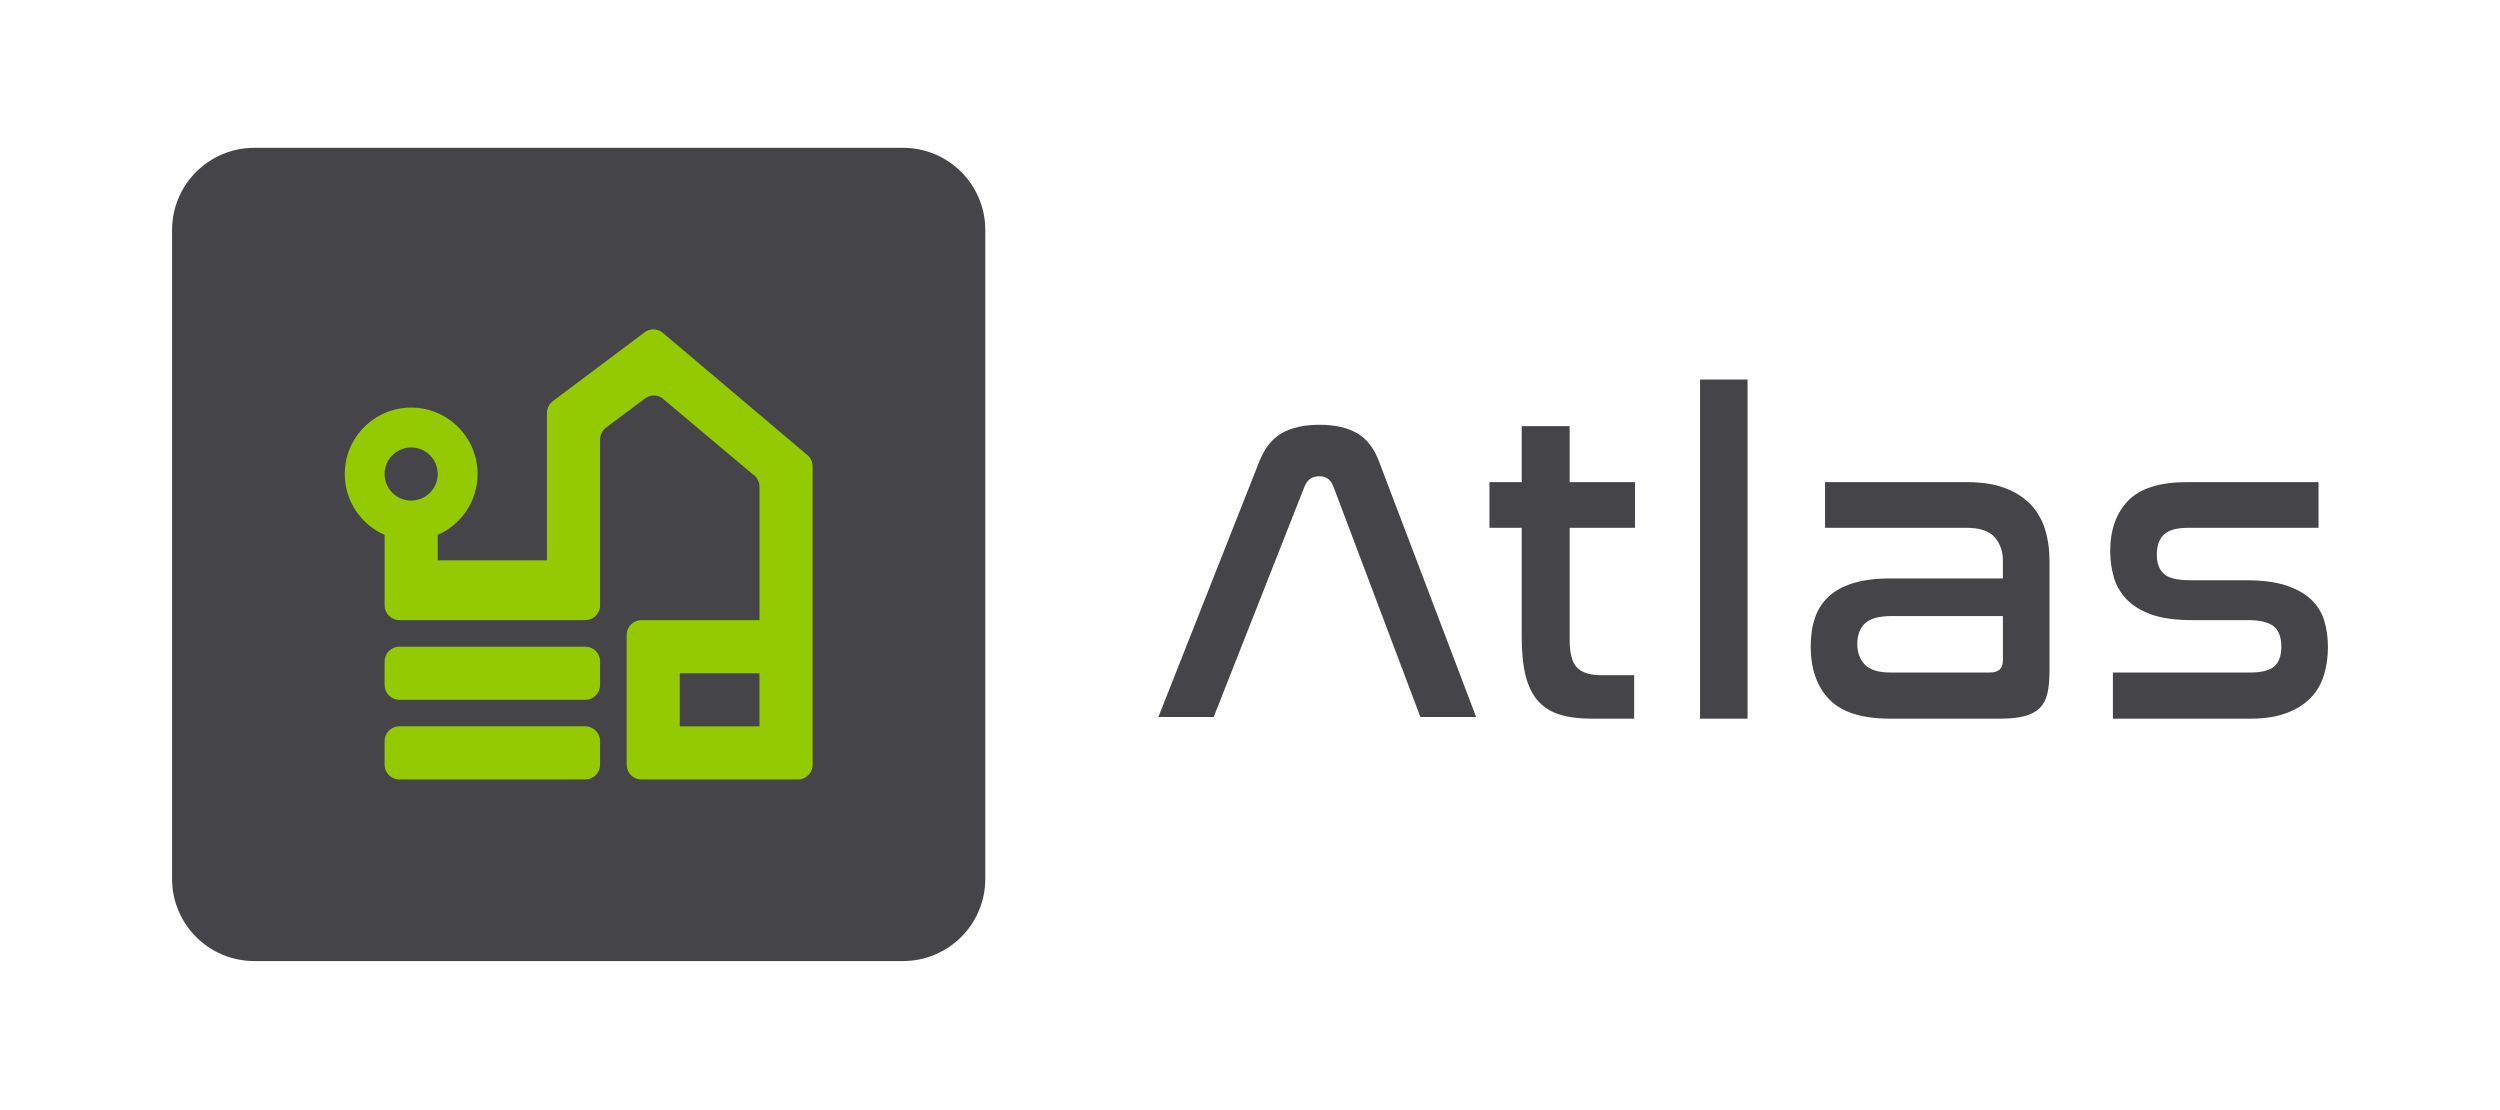
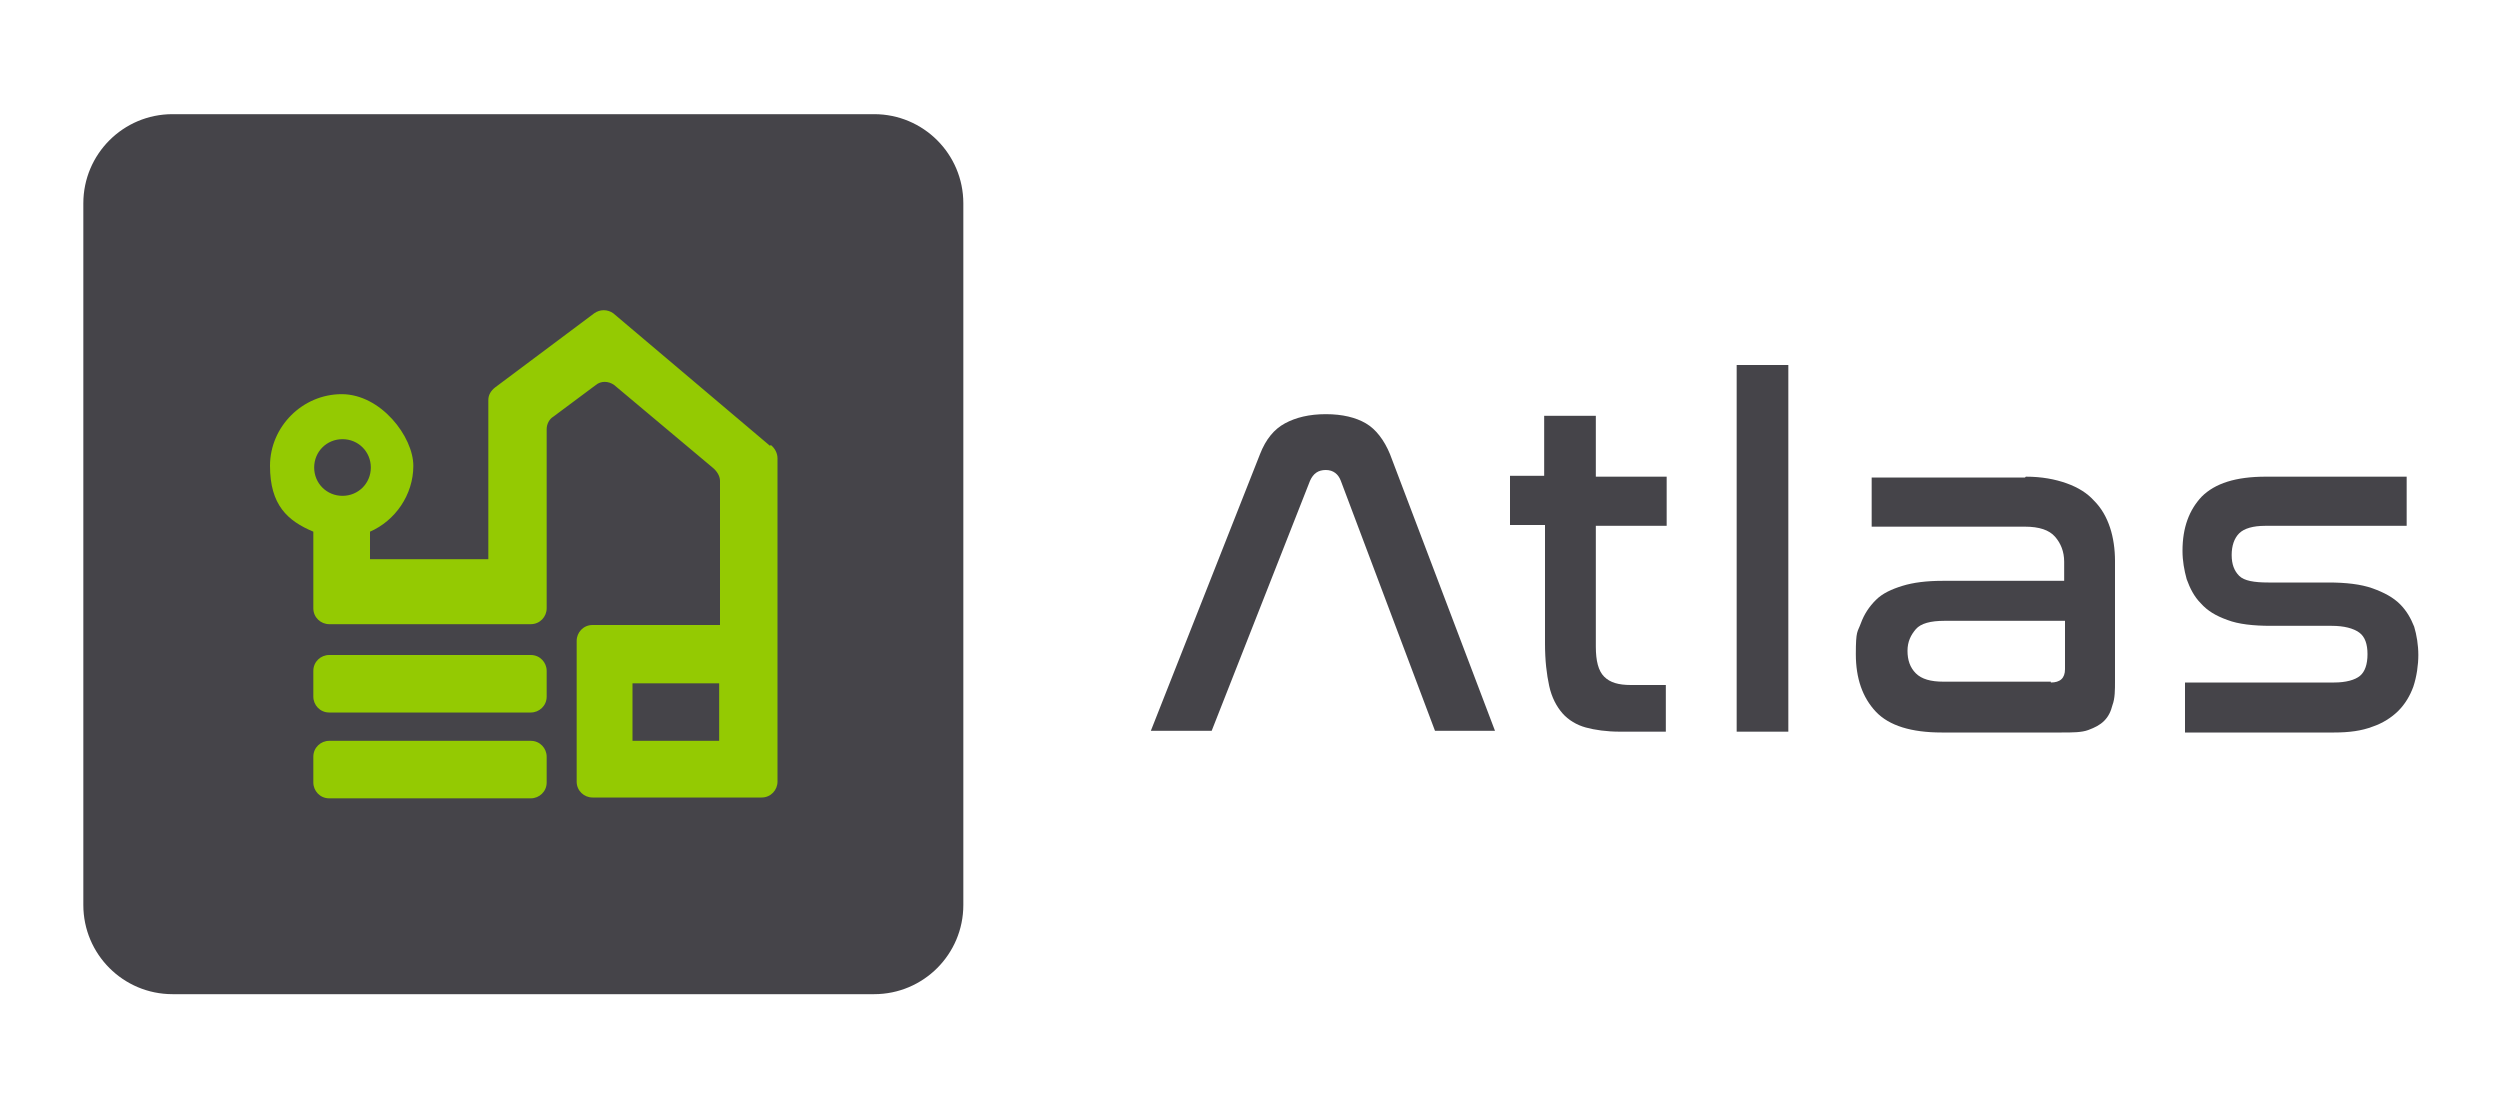
- <svg xmlns="http://www.w3.org/2000/svg" id="logo-jeedom-atlas-grand-nom-couleur" viewBox="0 0 2736 1214">
+ <svg xmlns="http://www.w3.org/2000/svg" id="logo-jeedom-atlas-grand-nom-couleur" version="1.1" viewBox="0 0 300 133.1">
  <defs>
-     <style>.cls-1{fill:#4aff64;}.cls-2{fill:#94ca02;}.cls-3{fill:#454449;}.cls-4{opacity:0;}</style>
+     <style>
+       .st0 {
+         fill: #94ca02;
+       }
+ 
+       .st1 {
+         fill: #454449;
+       }
+     </style>
  </defs>
  <g id="Jeedom-Atlas-logo-color">
-     <g class="cls-4">
-       <rect class="cls-1" width="2736" height="1214" />
-     </g>
    <g id="Atlas">
-       <path class="cls-3" d="M2537.4,527.64v50.01h-143.17c-12.1,0-20.76,2.45-25.98,7.36-5.23,4.9-7.84,12.26-7.84,22.06,0,9.15,2.53,16.1,7.6,20.84,5.06,4.74,14.78,7.11,29.17,7.11h60.79c17.97,0,32.76,1.96,44.37,5.88,11.6,3.92,20.75,9.15,27.46,15.69,6.7,6.54,11.35,14.22,13.97,23.04,2.61,8.83,3.92,18.31,3.92,28.43,0,11.45-1.55,21.99-4.66,31.63-3.11,9.64-8.09,17.89-14.95,24.76-6.86,6.86-15.69,12.26-26.48,16.18-10.78,3.92-23.7,5.88-38.73,5.88h-150.52v-50.5h150.52c12.09,0,20.75-2.21,25.99-6.62,5.22-4.41,7.84-11.68,7.84-21.82s-2.86-17.9-8.58-22.31c-5.72-4.41-15.12-6.62-28.19-6.62h-61.29c-17.98,0-32.69-2.04-44.12-6.13-11.45-4.09-20.51-9.64-27.21-16.67-6.7-7.03-11.36-15.11-13.97-24.27-2.62-9.15-3.92-18.63-3.92-28.43,0-23.21,6.53-41.59,19.61-55.16,13.07-13.56,34.64-20.35,64.72-20.35h143.65Z" />
-       <path class="cls-3" d="M2152.76,527.64c16.01,0,29.74,2.13,41.18,6.38,11.44,4.25,20.83,10.22,28.19,17.89,7.35,7.68,12.66,16.76,15.93,27.21,3.26,10.46,4.9,21.74,4.9,33.83v121.59c0,9.48-.74,17.49-2.21,24.02-1.47,6.54-4.17,11.85-8.09,15.93-3.92,4.09-9.4,7.11-16.43,9.07-7.03,1.96-15.93,2.94-26.72,2.94h-121.1c-30.73,0-52.87-7.03-66.43-21.08-13.56-14.05-20.35-33.34-20.35-57.85,0-11.77,1.55-22.22,4.66-31.38,3.1-9.15,8.09-16.91,14.96-23.29,6.86-6.37,15.85-11.27,26.96-14.71,11.11-3.43,24.68-5.15,40.69-5.15h123.06v-19.61c0-10.13-3.02-18.63-9.07-25.49-6.05-6.86-16.26-10.3-30.64-10.3h-154.93v-50.01h155.42ZM2177.76,736.01c9.48,0,14.22-4.41,14.22-13.24v-48.54h-122.08c-13.73,0-23.37,2.7-28.93,8.09-5.56,5.39-8.34,12.83-8.34,22.31s2.78,17.09,8.34,22.8c5.55,5.72,14.87,8.58,27.95,8.58h108.84Z" />
-       <path class="cls-3" d="M1912.52,415.36v371.15h-51.97v-371.15h51.97Z" />
-       <path class="cls-3" d="M1665.36,527.64v-61.29h52.46v61.29h71.58v50.01h-71.58v122.57c0,14.71,2.7,24.84,8.09,30.4,5.39,5.56,14.3,8.34,26.72,8.34h35.79v47.56h-46.58c-13.41,0-24.93-1.47-34.56-4.41-9.65-2.94-17.57-7.84-23.78-14.71-6.21-6.86-10.79-16.01-13.73-27.46-2.94-11.44-4.41-25.66-4.41-42.66v-119.63h-35.3v-50.01h35.3Z" />
-       <path class="cls-3" d="M1328.25,784.72h-60.53l110.34-279.34c5.89-14.9,14.2-25.37,24.91-31.43,10.71-6.05,24.44-9.08,41.2-9.08s30.03,3.03,40.74,9.08c10.71,6.05,18.86,16.53,24.44,31.43l106.15,279.34h-60.99l-95.44-252.8c-2.8-7.14-7.92-10.71-15.36-10.71s-12.73,3.57-15.83,10.71l-99.63,252.8Z" />
+       <path class="st1" d="M288.8,57.2v5.9h-17c-1.4,0-2.5.3-3.1.9-.6.6-.9,1.5-.9,2.6s.3,1.9.9,2.5c.6.6,1.8.8,3.5.8h7.2c2.1,0,3.9.2,5.3.7,1.4.5,2.5,1.1,3.3,1.9.8.8,1.3,1.7,1.7,2.7.3,1,.5,2.2.5,3.4s-.2,2.6-.6,3.8c-.4,1.1-1,2.1-1.8,2.9-.8.8-1.9,1.5-3.1,1.9-1.3.5-2.8.7-4.6.7h-17.9v-6h17.9c1.4,0,2.5-.3,3.1-.8.6-.5.9-1.4.9-2.6s-.3-2.1-1-2.6-1.8-.8-3.3-.8h-7.3c-2.1,0-3.9-.2-5.2-.7-1.4-.5-2.4-1.1-3.2-2-.8-.8-1.3-1.8-1.7-2.9-.3-1.1-.5-2.2-.5-3.4,0-2.8.8-4.9,2.3-6.5,1.6-1.6,4.1-2.4,7.7-2.4h17,0Z" />
+       <path class="st1" d="M243.1,57.2c1.9,0,3.5.3,4.9.8s2.5,1.2,3.3,2.1c.9.9,1.5,2,1.9,3.2.4,1.2.6,2.6.6,4v14.4c0,1.1,0,2.1-.3,2.9-.2.8-.5,1.4-1,1.9-.5.5-1.1.8-1.9,1.1s-1.9.3-3.2.3h-14.4c-3.6,0-6.3-.8-7.9-2.5s-2.4-4-2.4-6.9.2-2.6.6-3.7c.4-1.1,1-2,1.8-2.8.8-.8,1.9-1.3,3.2-1.7,1.3-.4,2.9-.6,4.8-.6h14.6v-2.3c0-1.2-.4-2.2-1.1-3s-1.9-1.2-3.6-1.2h-18.4v-5.9h18.4ZM246.1,81.9c1.1,0,1.7-.5,1.7-1.6v-5.8h-14.5c-1.6,0-2.8.3-3.4,1s-1,1.5-1,2.6.3,2,1,2.7c.7.7,1.8,1,3.3,1h12.9Z" />
+       <path class="st1" d="M214.6,43.8v44h-6.2v-44h6.2Z" />
+       <path class="st1" d="M185.3,57.2v-7.3h6.2v7.3h8.5v5.9h-8.5v14.5c0,1.7.3,2.9,1,3.6s1.7,1,3.2,1h4.2v5.6h-5.5c-1.6,0-3-.2-4.1-.5-1.1-.3-2.1-.9-2.8-1.7-.7-.8-1.3-1.9-1.6-3.3-.3-1.4-.5-3-.5-5.1v-14.2h-4.2v-5.9h4.2Z" />
+       <path class="st1" d="M145.3,87.7h-7.2l13.1-33.2c.7-1.8,1.7-3,3-3.7,1.3-.7,2.9-1.1,4.9-1.1s3.6.4,4.8,1.1,2.2,2,2.9,3.7l12.6,33.2h-7.2l-11.3-30c-.3-.8-.9-1.3-1.8-1.3s-1.5.4-1.9,1.3l-11.8,30h0Z" />
    </g>
    <g id="Jeedom-logo-color">
-       <rect class="cls-3" x="188.3" y="161.78" width="890" height="890" rx="90" ry="90" />
-       <path id="Jeedom-logomark" class="cls-2" d="M882.54,497.14l-158.05-133.66c-5.73-4.09-13.45-4-19.08.22l-100.37,75.28c-4.07,3.05-6.46,7.84-6.46,12.92v161.33h-119.52v-27.86c25.67-11.22,43.61-36.82,43.61-66.63,0-40.14-32.54-72.68-72.68-72.68s-72.68,32.54-72.68,72.68c0,29.8,17.94,55.41,43.61,66.63v77.12c0,8.92,7.23,16.15,16.15,16.15h203.51c8.92,0,16.15-7.23,16.15-16.15v-181.52c0-5.08,2.39-9.87,6.46-12.92l42.66-31.99c5.42-4.07,12.81-4.32,18.49-.62l99.48,83.56c4.58,2.98,7.35,8.08,7.35,13.54v146.11h-129.21c-8.92,0-16.15,7.23-16.15,16.15v142.13c0,8.92,7.23,16.15,16.15,16.15h171.21c8.92,0,16.15-7.23,16.15-16.15v-326.65c0-5.22-2.52-10.11-6.76-13.14ZM449.98,489.68c16.03,0,29.07,13.04,29.07,29.07s-13.04,29.07-29.07,29.07-29.07-13.04-29.07-29.07,13.04-29.07,29.07-29.07ZM831.16,794.94h-87.22v-58.15h87.22v58.15ZM656.72,723.87v25.84c0,8.92-7.23,16.15-16.15,16.15h-203.51c-8.92,0-16.15-7.23-16.15-16.15v-25.84c0-8.92,7.23-16.15,16.15-16.15h203.51c8.92,0,16.15,7.23,16.15,16.15ZM656.72,811.06v25.84c0,8.92-7.23,16.15-16.15,16.15h-203.51c-8.92,0-16.15-7.23-16.15-16.15v-25.84c0-8.92,7.23-16.15,16.15-16.15h203.51c8.92,0,16.15,7.23,16.15,16.15Z" />
+       <rect class="st1" x="10" y="13.7" width="105.6" height="105.6" rx="10.7" ry="10.7" />
+       <path id="Jeedom-logomark" class="st0" d="M92.4,53.5l-18.8-15.9c-.7-.5-1.6-.5-2.3,0l-11.9,8.9c-.5.4-.8.9-.8,1.5v19.1h-14.2v-3.3c3-1.3,5.2-4.4,5.2-7.9s-3.9-8.6-8.6-8.6-8.6,3.9-8.6,8.6,2.1,6.6,5.2,7.9v9.2c0,1.1.9,1.9,1.9,1.9h24.2c1.1,0,1.9-.9,1.9-1.9v-21.5c0-.6.3-1.2.8-1.5l5.1-3.8c.6-.5,1.5-.5,2.2,0l11.8,9.9c.5.4.9,1,.9,1.6v17.3h-15.3c-1.1,0-1.9.9-1.9,1.9v16.9c0,1.1.9,1.9,1.9,1.9h20.3c1.1,0,1.9-.9,1.9-1.9v-38.8c0-.6-.3-1.2-.8-1.6h0ZM41.1,52.7c1.9,0,3.4,1.5,3.4,3.4s-1.5,3.4-3.4,3.4-3.4-1.5-3.4-3.4,1.5-3.4,3.4-3.4ZM86.3,88.9h-10.4v-6.9h10.4v6.9h0ZM65.6,80.5v3.1c0,1.1-.9,1.9-1.9,1.9h-24.2c-1.1,0-1.9-.9-1.9-1.9v-3.1c0-1.1.9-1.9,1.9-1.9h24.2c1.1,0,1.9.9,1.9,1.9ZM65.6,90.8v3.1c0,1.1-.9,1.9-1.9,1.9h-24.2c-1.1,0-1.9-.9-1.9-1.9v-3.1c0-1.1.9-1.9,1.9-1.9h24.2c1.1,0,1.9.9,1.9,1.9Z" />
    </g>
  </g>
</svg>
